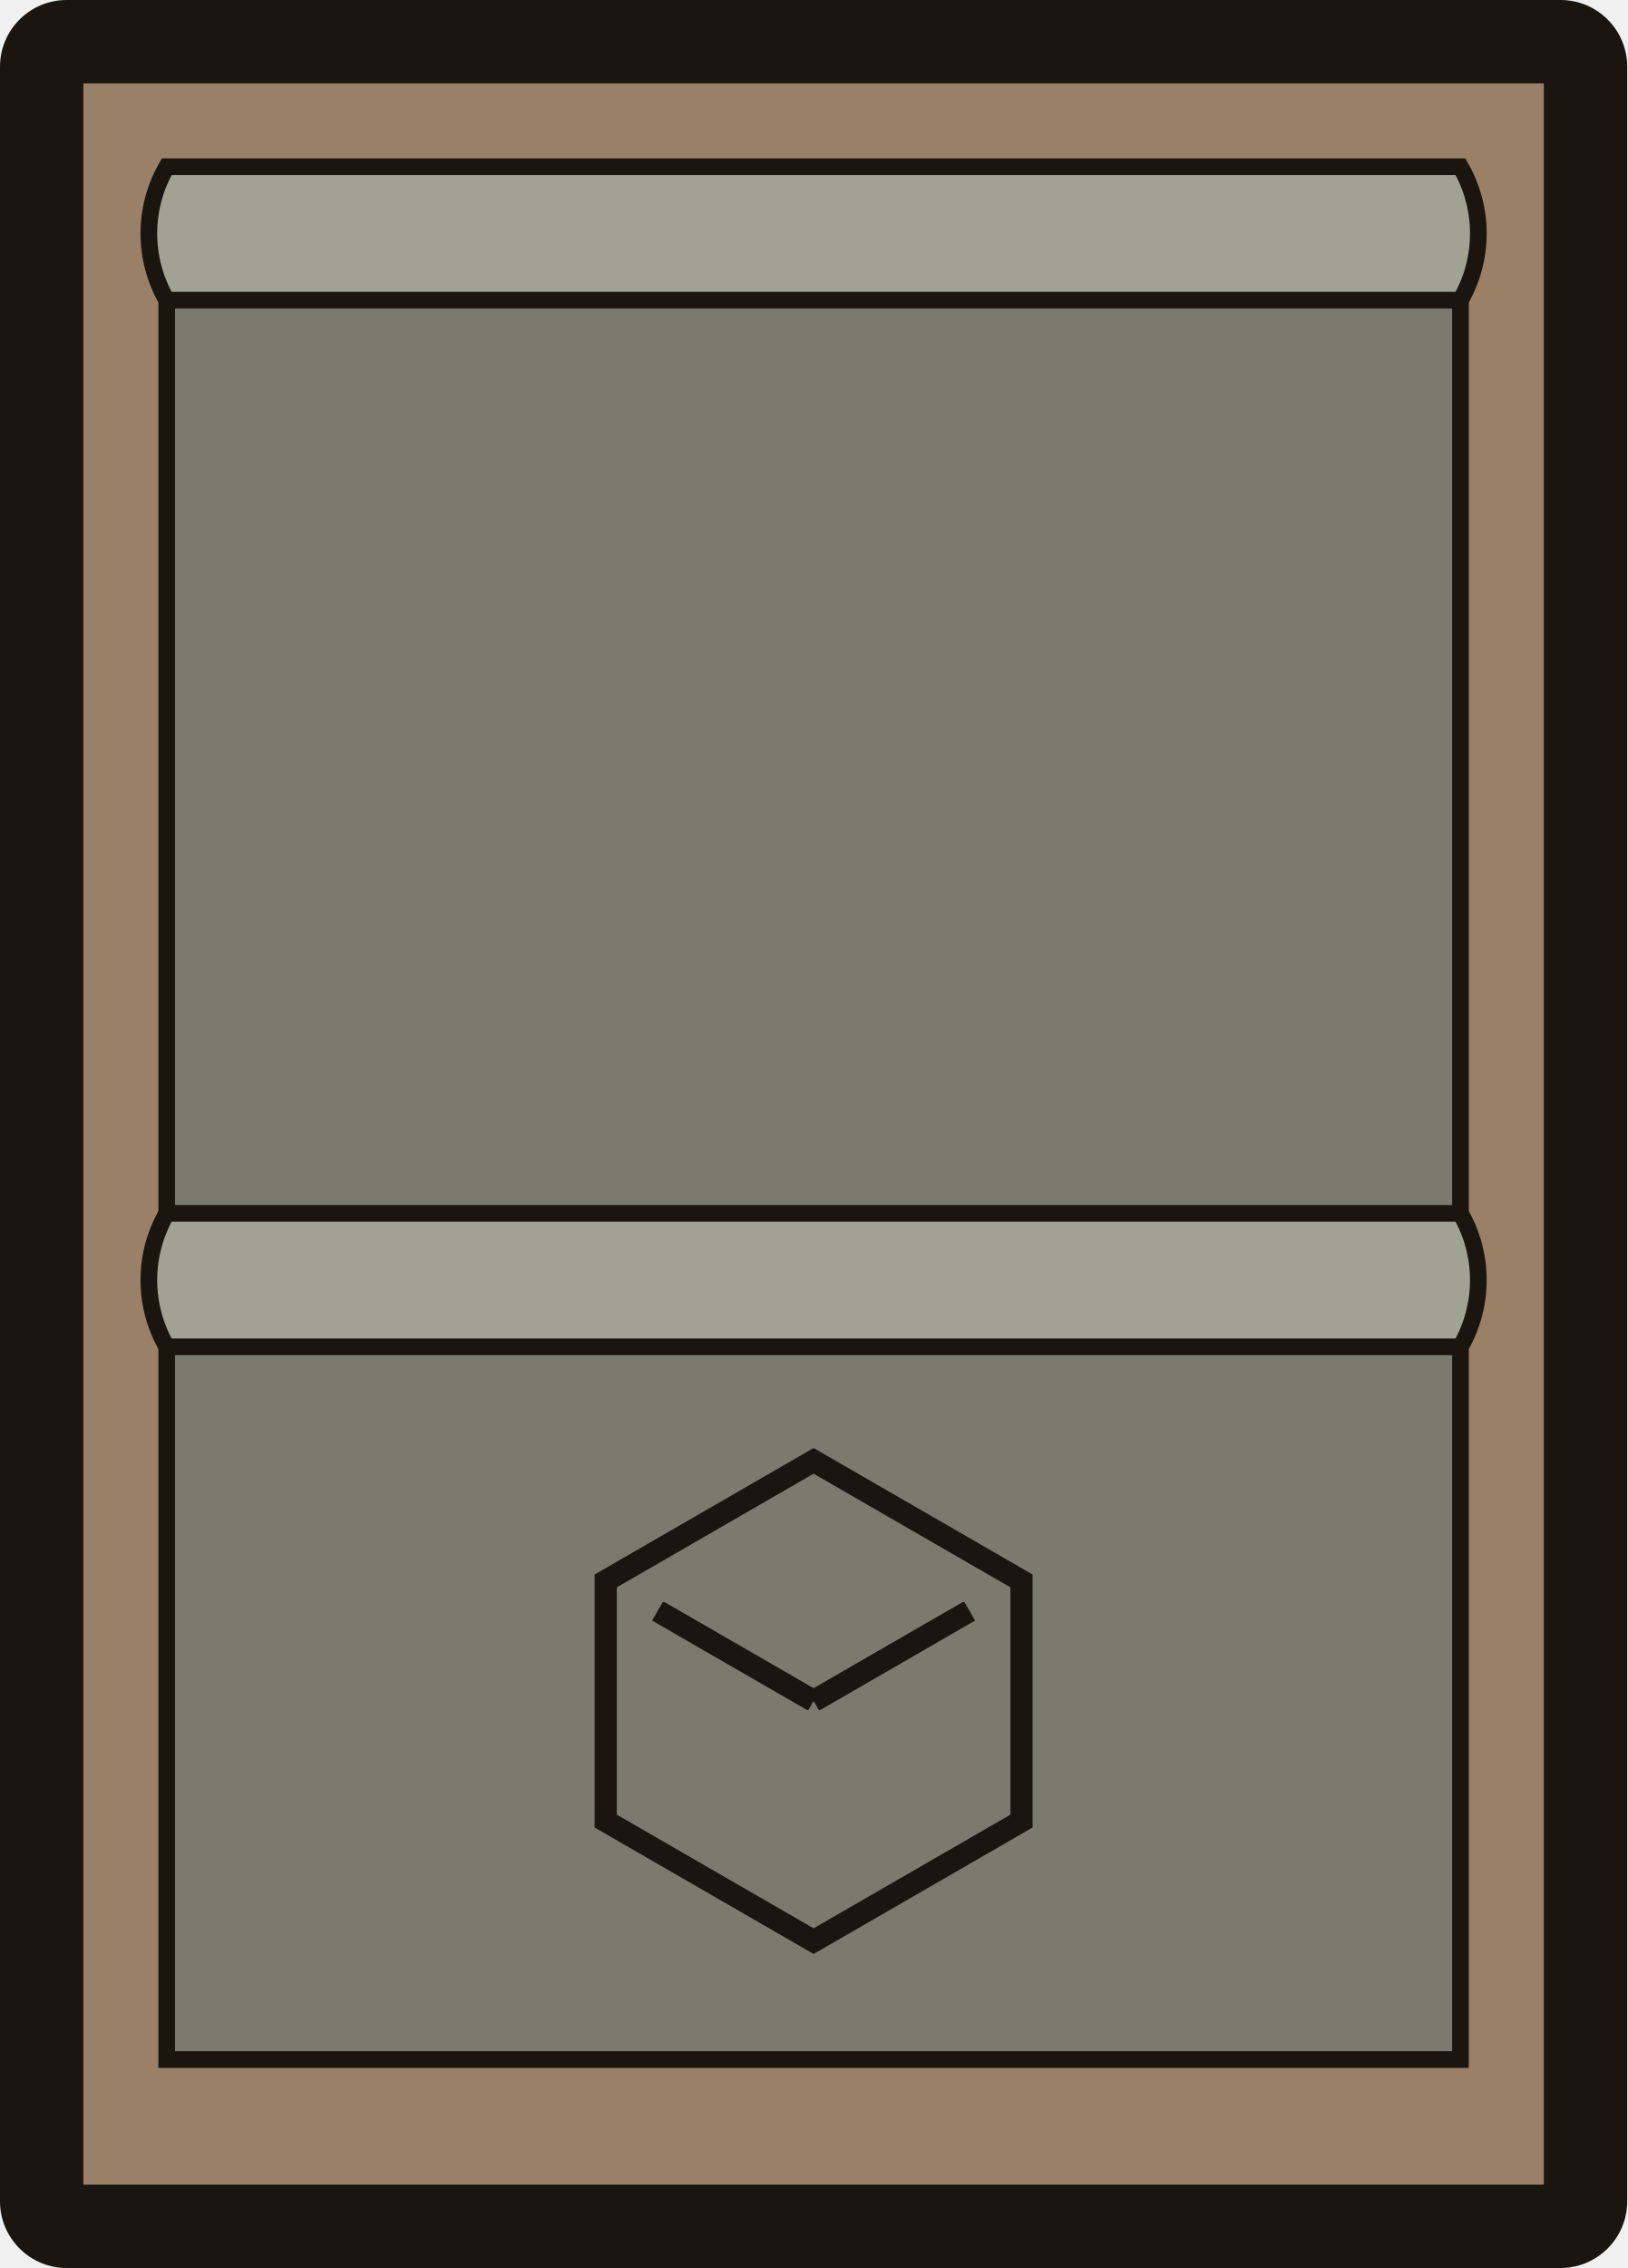
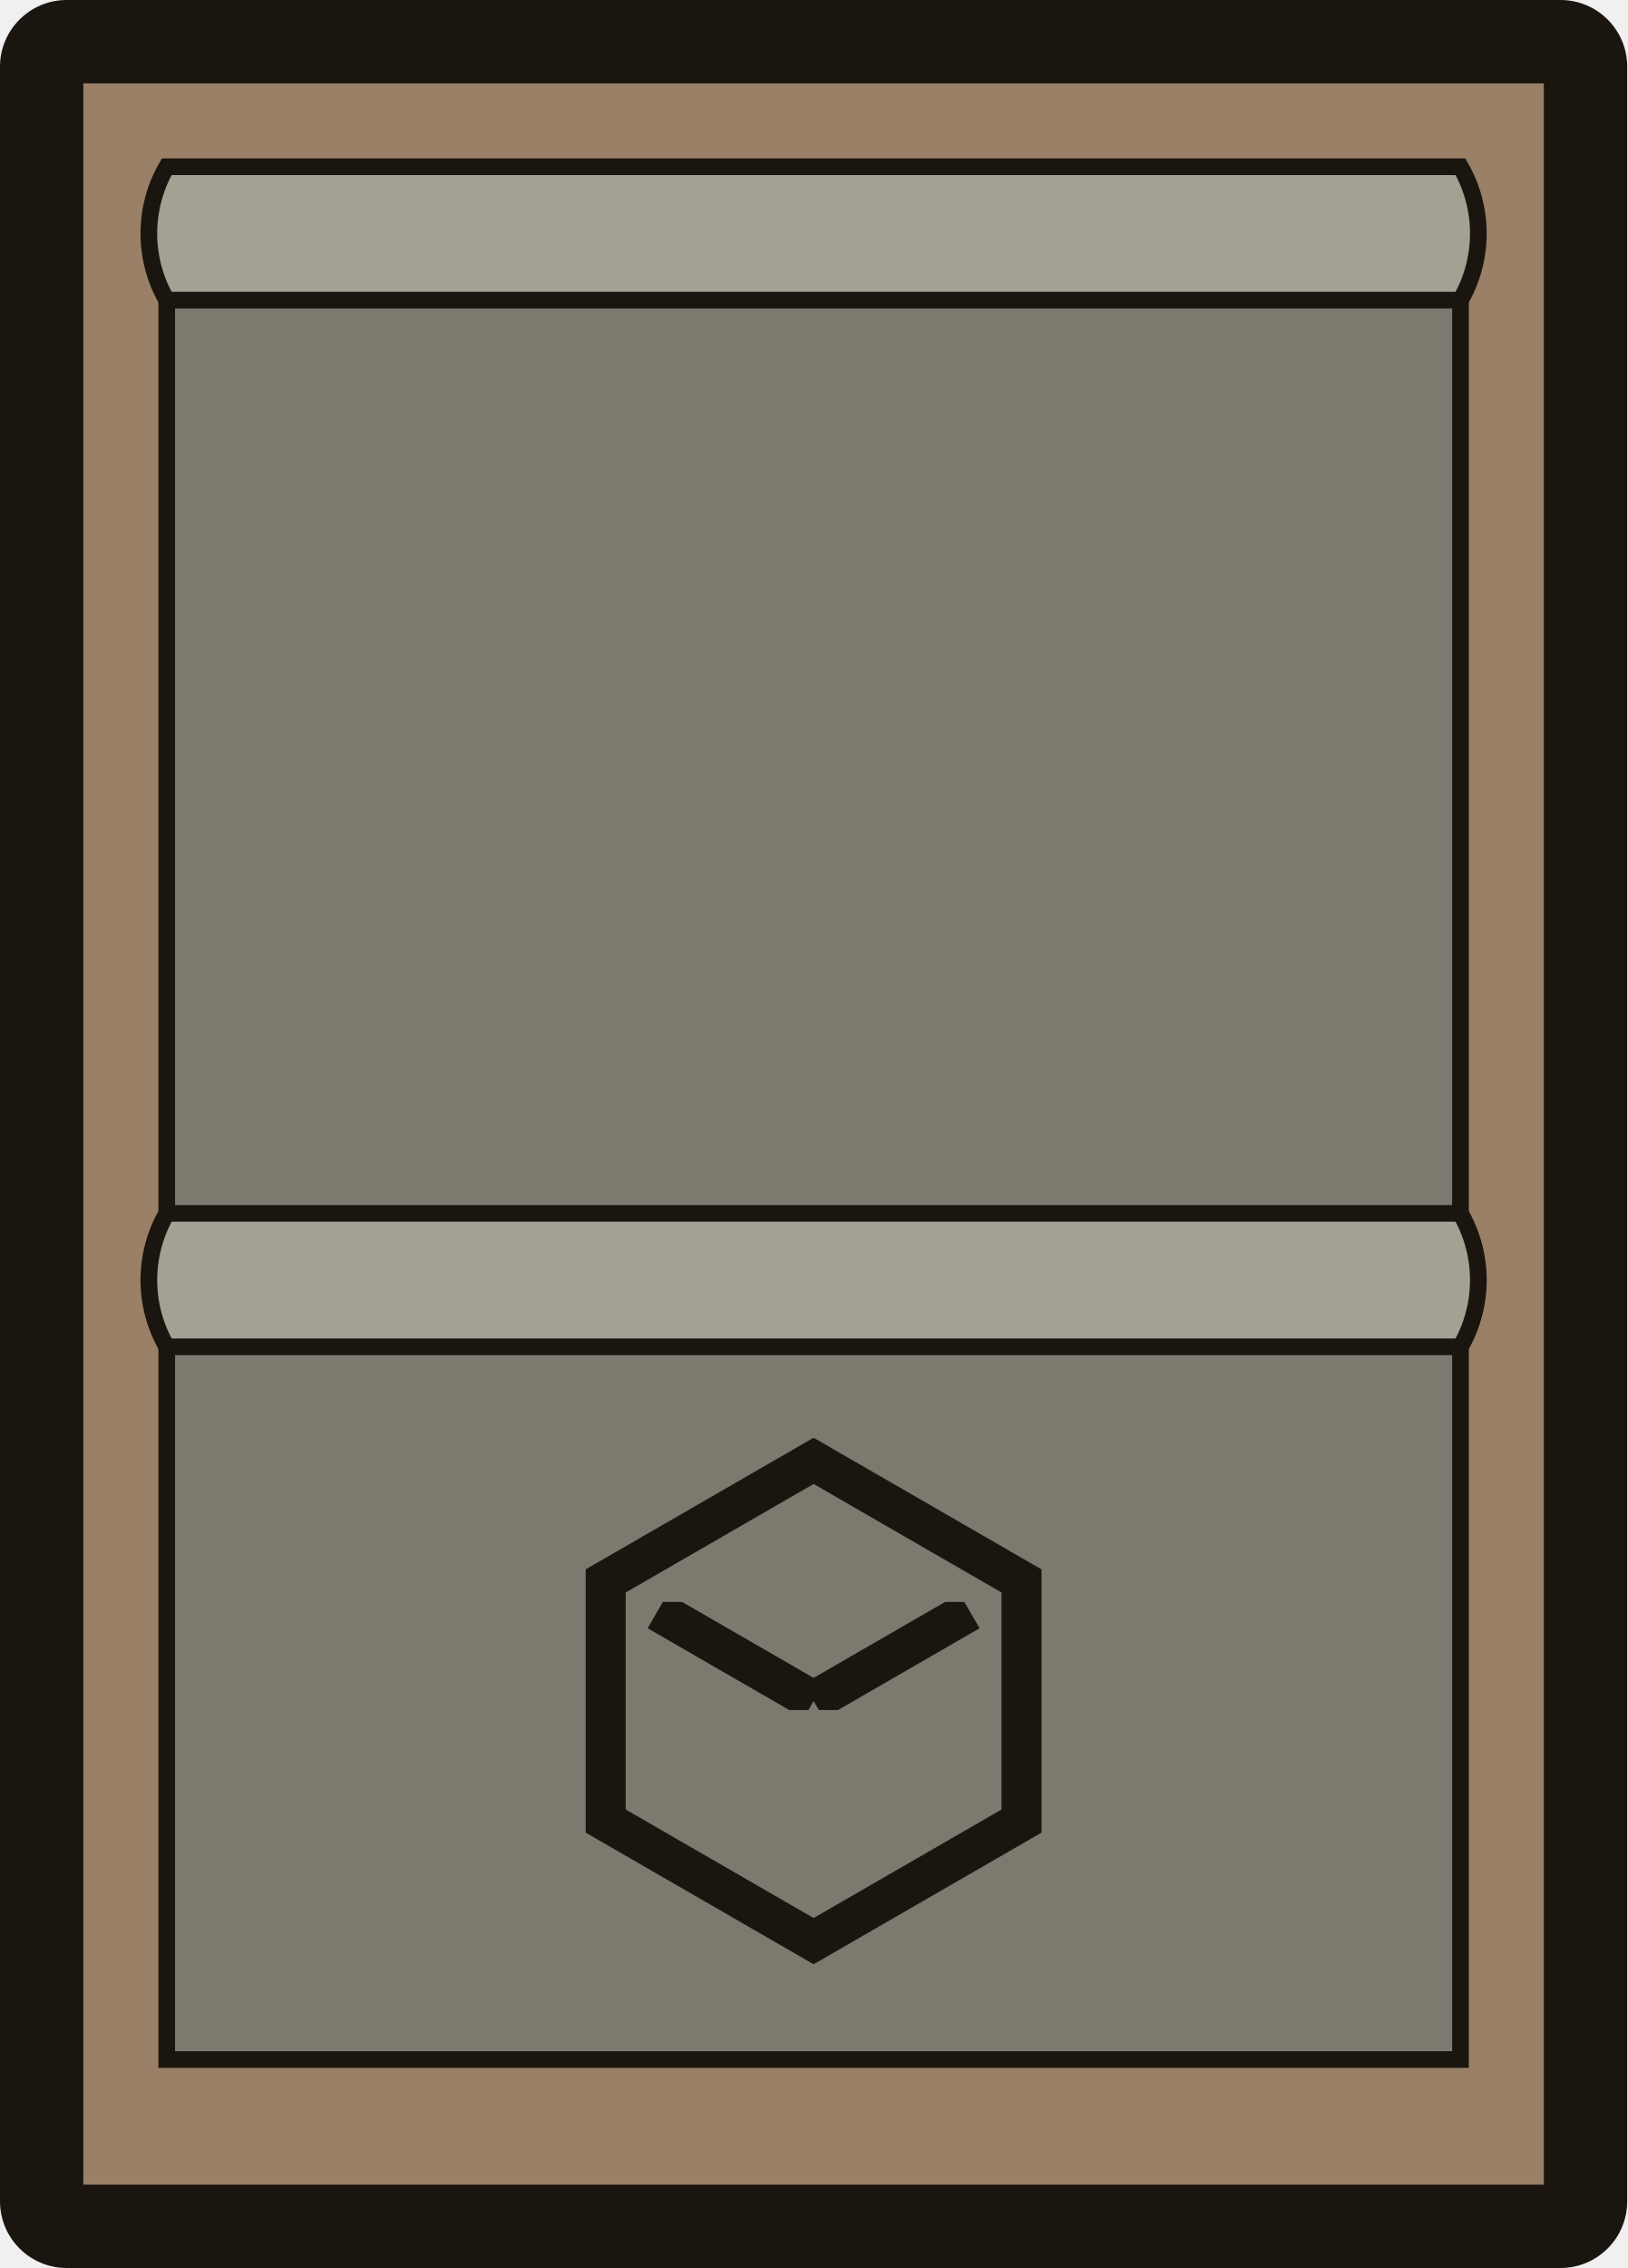
<svg height="1360" width="976">
  <rect x="0" y="0" width="976" height="1360" rx="40" fill="#1a150f" />
  <rect x="50" y="50" width="876" height="1260" rx="0" fill="#998066" />
  <mask id="bodymask" mask-type="luminance">
    <rect x="50" y="50" width="876" height="1260" rx="0" fill="white" />
  </mask>
  <rect x="100" y="150" width="776" height="1085.0" rx="0" style="fill:#7c796e;stroke:#1a150f;stroke-width:10.0" />
  <path d="M100 100 L 876 100 A 80 80 0 0 1 876 180 L 100 180 A 80 80 0 0 1 100 100 Z" style="fill:#a2a193;stroke:#1a150f;stroke-width:10.0" />
  <path d="M100 727.6 L 876 727.6 A 80 80 0 0 1 876 807.6 L 100 807.6 A 80 80 0 0 1 100 727.6 Z" style="fill:#a2a193;stroke:#1a150f;stroke-width:10.0" />
-   <path d="M 612.708 1092.0 L 488.0 1164.0 L 363.292 1092.0 L 363.292 948.0 L 488.0 876.0 L 612.708 948.0 Z" stroke="#1a150f" stroke-width="13.32" fill="none" mask="url(#bodymask)" />
-   <path d="M 488.0 1020.0 L 581.531 966.0 " stroke="#1a150f" stroke-width="13.32" fill="none" mask="url(#bodymask)" />
-   <path d="M 488.0 1020.0 L 488.0 1128.0 " stroke="#1a150f" stroke-width="13.32" fill="none" mask="url(#bodymask)" />
-   <path d="M 488.0 1020.0 L 394.469 966.0 " stroke="#1a150f" stroke-width="13.32" fill="none" mask="url(#bodymask)" />
+   <path d="M 612.708 1092.0 L 488.0 1164.0 L 363.292 1092.0 L 363.292 948.0 L 488.0 876.0 L 612.708 948.0 Z" stroke="#1a150f" stroke-width="24.0" fill="none" mask="url(#bodymask)" />
+   <path d="M 488.0 1020.0 L 581.531 966.0 " stroke="#1a150f" stroke-width="24.0" fill="none" mask="url(#bodymask)" />
+   <path d="M 488.0 1020.0 L 488.0 1128.0 " stroke="#1a150f" stroke-width="24.0" fill="none" mask="url(#bodymask)" />
+   <path d="M 488.0 1020.0 L 394.469 966.0 " stroke="#1a150f" stroke-width="24.0" fill="none" mask="url(#bodymask)" />
</svg>
